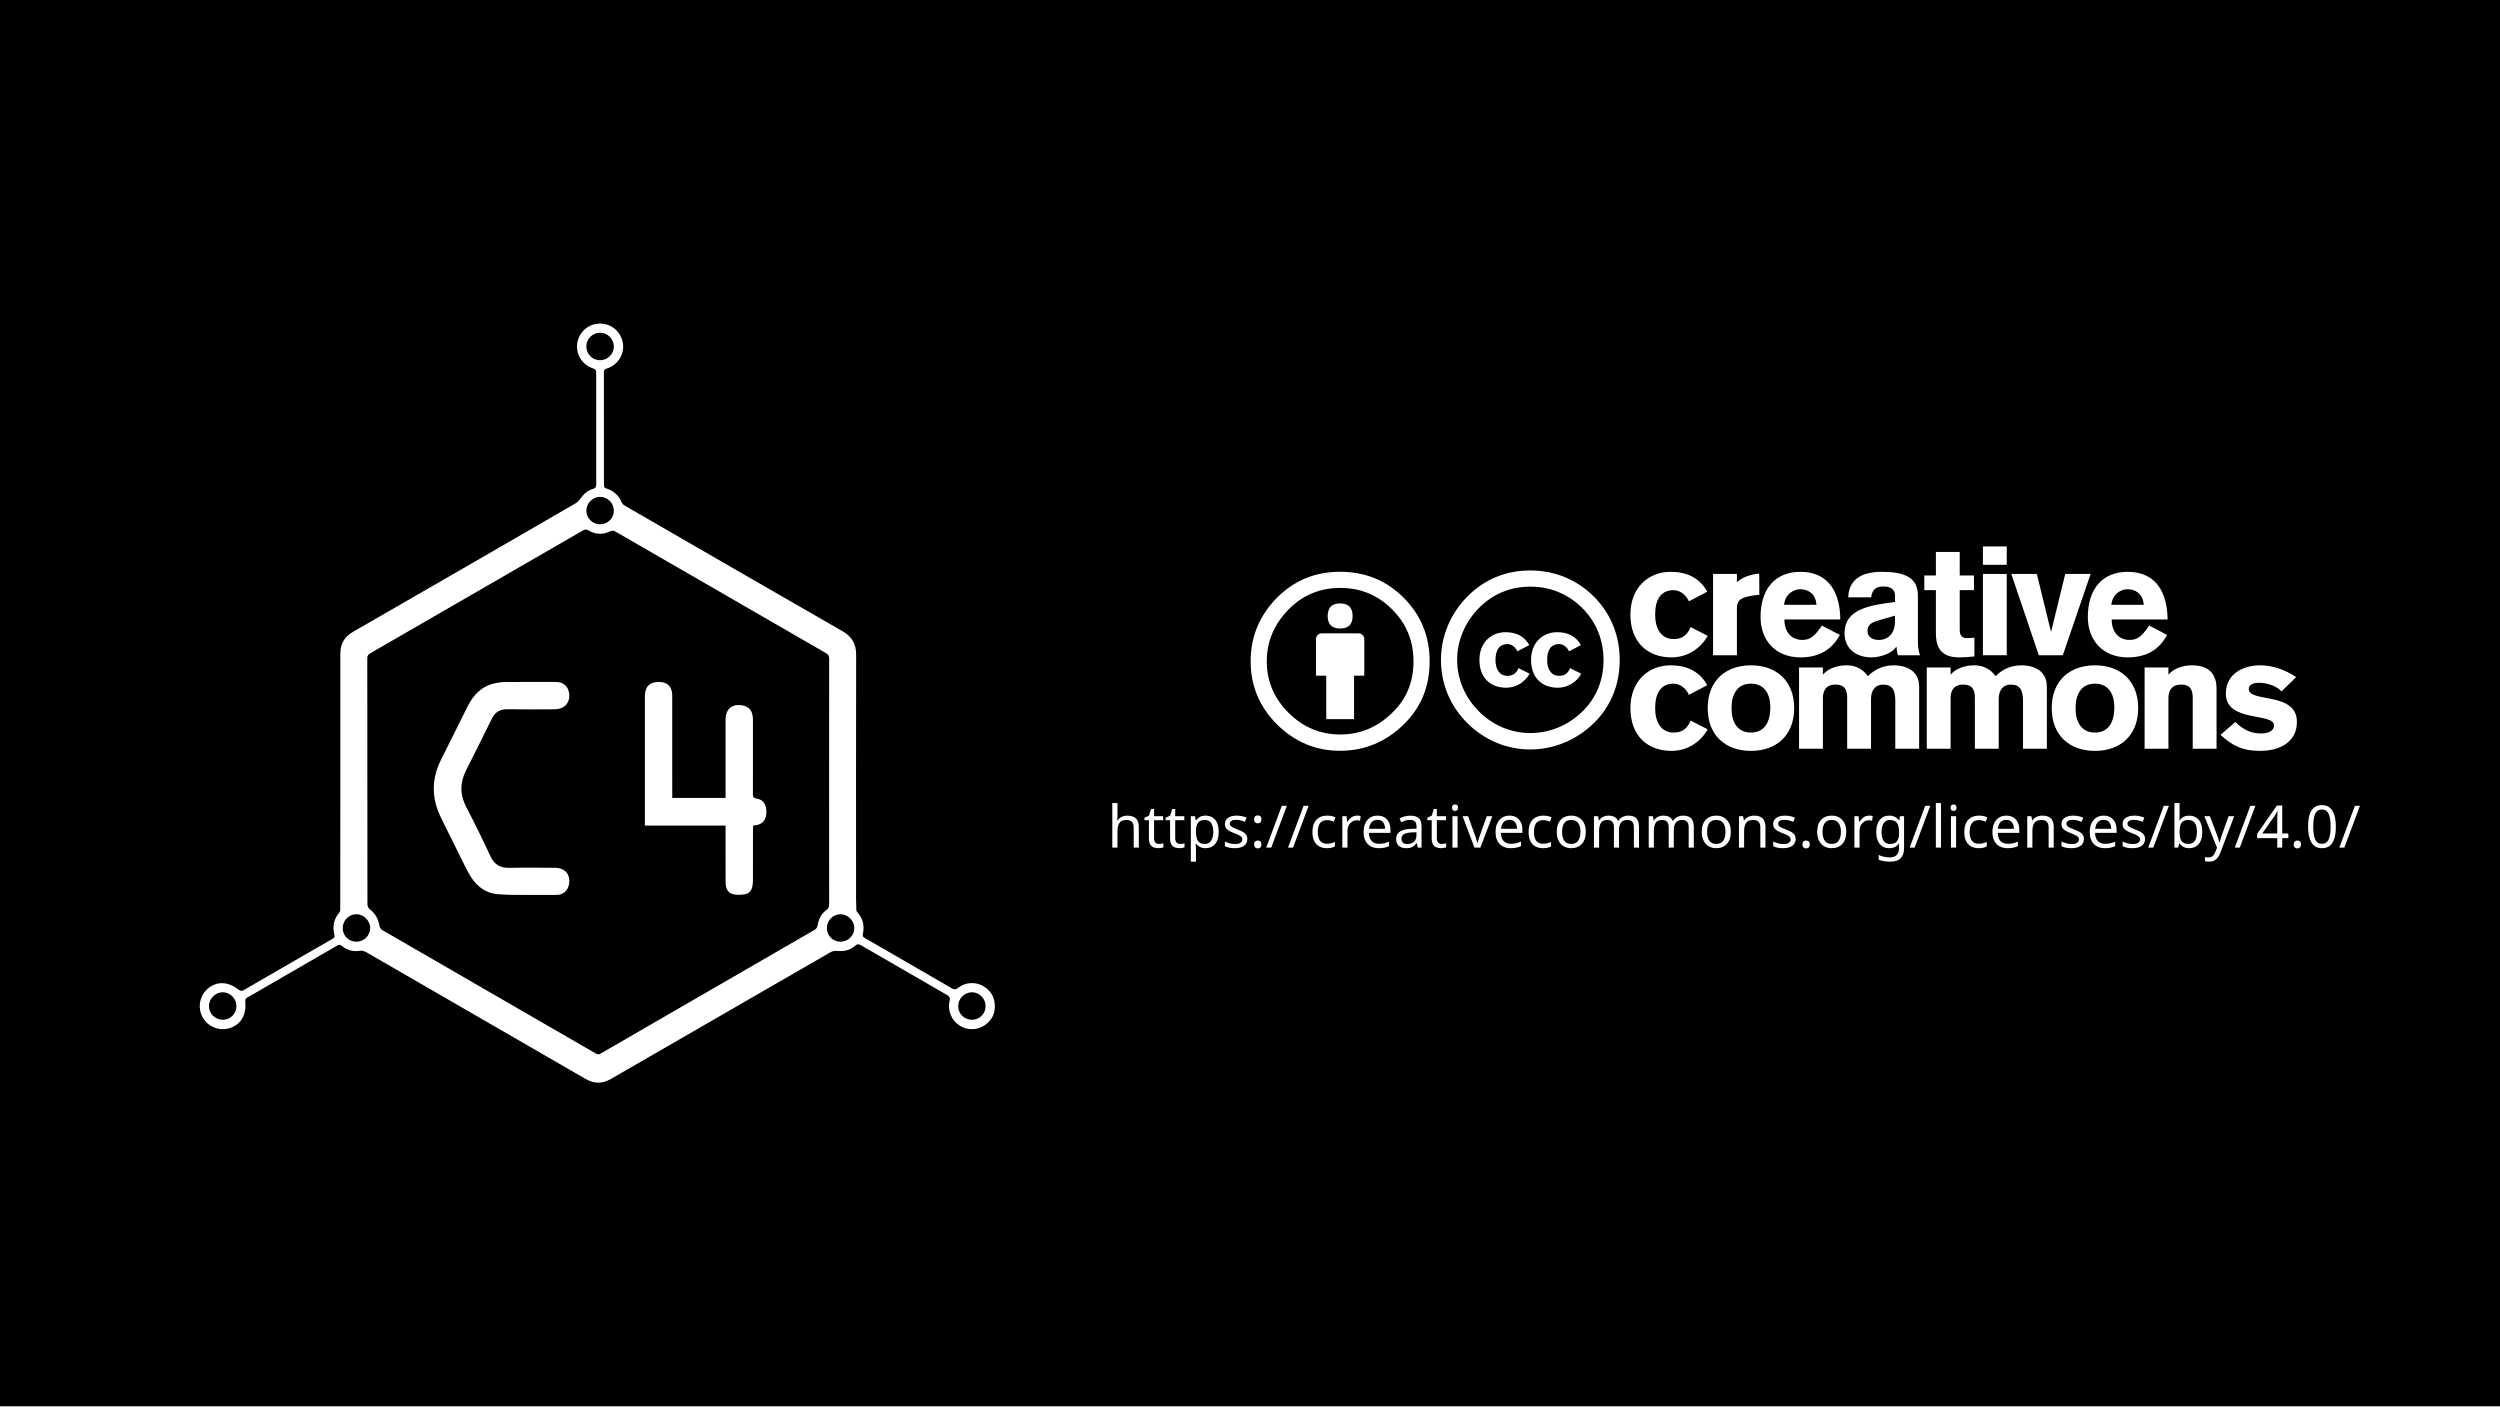
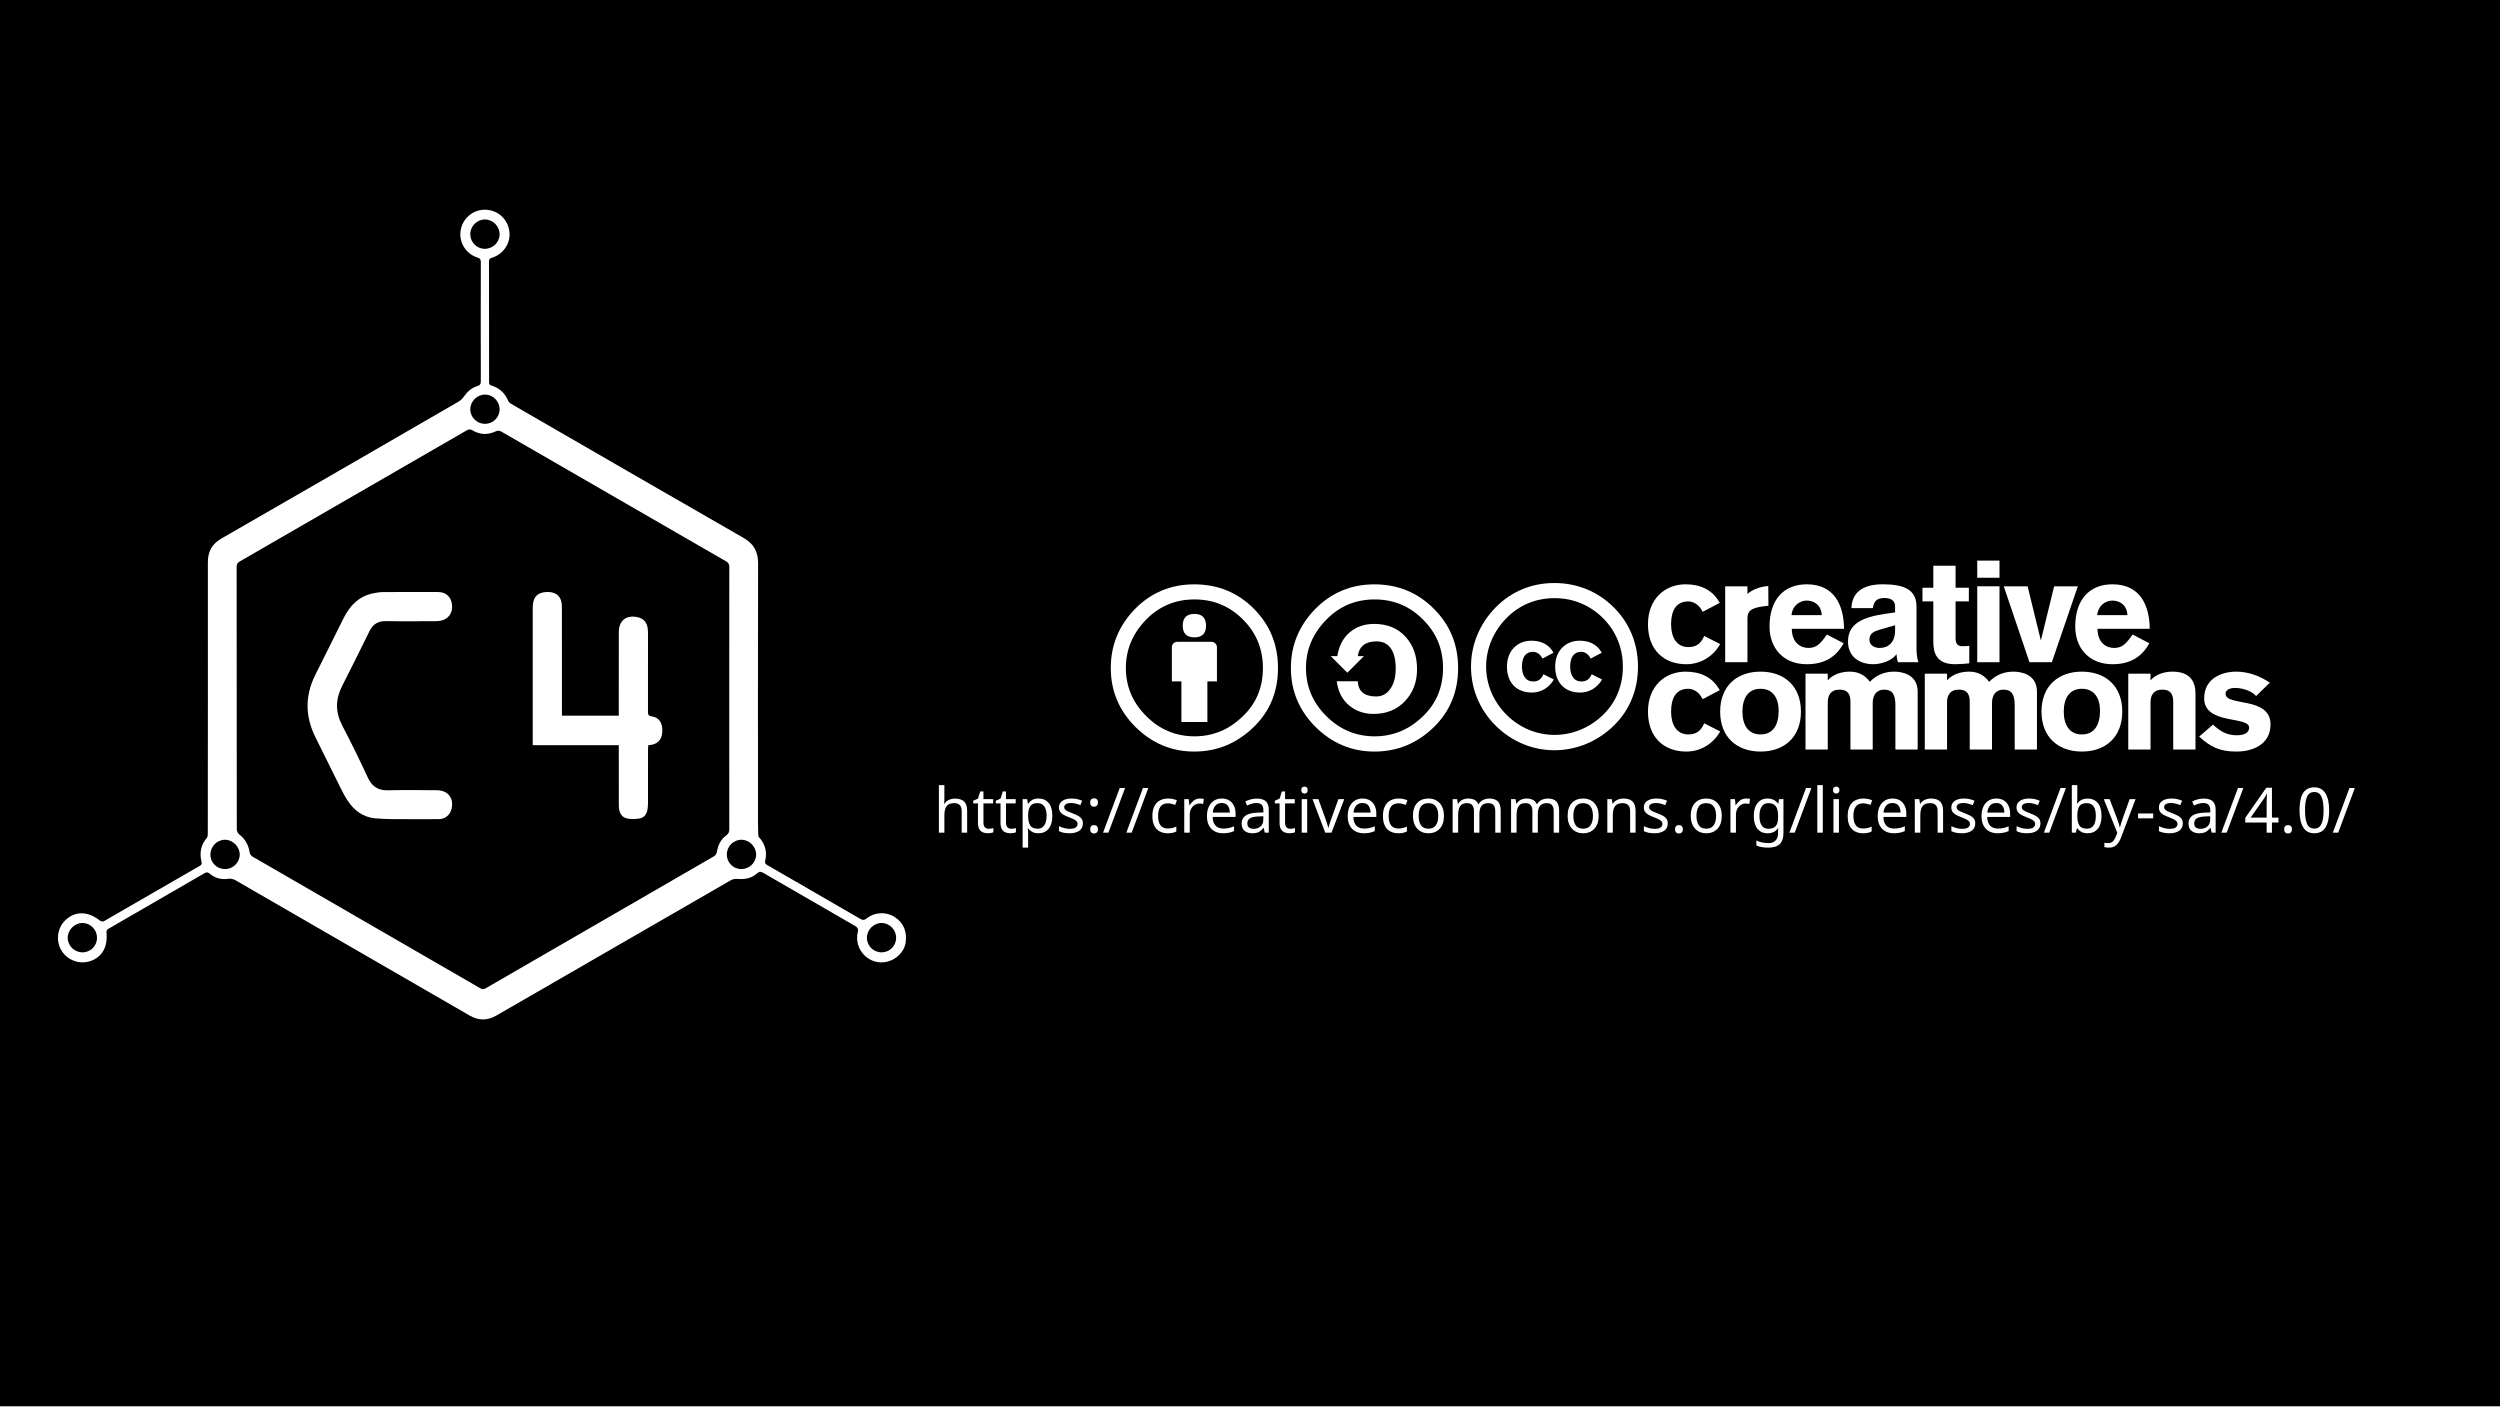
<svg xmlns="http://www.w3.org/2000/svg" id="svg2" height="1080" width="1920" version="1.1">
  <defs id="defs72" />
-   <rect y="0" x="0" height="1080" width="1920" id="rect3348" style="opacity:1;fill:#000000;fill-opacity:1" />
-   <g transform="matrix(2.169227,0,0,2.169227,1099.159,461.5)" id="Background" style="fill:#ffffff" />
-   <g transform="matrix(2.169227,0,0,2.169227,1099.159,461.5)" id="Guides" style="fill:#ffffff" />
-   <g id="g3442">
-     <g id="g4575" transform="translate(0.629774,-41.82001)">
-       <g transform="matrix(2.169227,0,0,2.169227,1106.023,461.5)" id="Foreground" style="fill:#ffffff">
-         <g id="g3541" style="fill:#ffffff">
-           <path id="path3543" d="m 94.282,49.116 c -2.759,-5.03 -7.465,-7.032 -12.928,-7.032 -7.951,0 -14.28,5.625 -14.28,15.146 0,9.682 5.95,15.145 14.55,15.145 5.517,0 10.223,-3.029 12.819,-7.627 l -6.058,-3.083 c -1.353,3.246 -3.408,4.22 -6.004,4.22 -4.49,0 -6.545,-3.732 -6.545,-8.654 0,-4.923 1.731,-8.655 6.545,-8.655 1.298,0 3.895,0.703 5.409,3.949 l 6.492,-3.409 z" style="clip-rule:evenodd;fill:#ffffff;fill-rule:evenodd;stroke-width:106px;stroke-opacity:0" />
-           <path id="path3545" d="m 109.746,48.575 c 4.814,0 6.87,3.732 6.87,8.33 0,5.247 -2.056,8.979 -6.87,8.979 -4.814,0 -6.869,-3.732 -6.869,-8.654 0,-4.922 2.055,-8.655 6.869,-8.655 z m 0,-6.491 c -8.979,0 -15.307,5.463 -15.307,15.146 0,9.682 6.328,15.145 15.307,15.145 8.979,0 15.308,-5.463 15.308,-15.145 0,-9.682 -6.329,-15.146 -15.308,-15.146 z" style="clip-rule:evenodd;fill:#ffffff;fill-rule:evenodd;stroke-width:106px;stroke-opacity:0" />
-           <path id="path3547" d="m 126.783,71.617 8.438,0 0,-17.903 c 0,-2.596 1.082,-4.814 4.489,-4.814 3.246,0 4.111,1.893 4.111,4.706 l 0,18.012 8.438,0 0,-17.688 c 0,-2.921 1.46,-5.03 4.273,-5.03 3.191,0 4.327,1.839 4.327,5.896 l 0,16.821 8.438,0 0,-21.96 c 0,-6.599 -6.058,-7.573 -8.871,-7.573 -3.354,0 -6.491,1.028 -9.249,3.84 -1.894,-2.542 -4.327,-3.84 -7.627,-3.84 -2.596,0 -6.166,0.757 -8.33,3.3 l 0,-2.542 -8.438,0 0,28.775 z" style="clip-rule:evenodd;fill:#ffffff;fill-rule:evenodd;stroke-width:106px;stroke-opacity:0" />
-           <path id="path3549" d="m 171.997,71.617 8.438,0 0,-17.903 c 0,-2.596 1.082,-4.814 4.489,-4.814 3.246,0 4.111,1.893 4.111,4.706 l 0,18.012 8.438,0 0,-17.688 c 0,-2.921 1.46,-5.03 4.272,-5.03 3.191,0 4.328,1.839 4.328,5.896 l 0,16.821 8.438,0 0,-21.96 c 0,-6.599 -6.059,-7.573 -8.871,-7.573 -3.354,0 -6.49,1.028 -9.249,3.84 -1.893,-2.542 -4.327,-3.84 -7.627,-3.84 -2.596,0 -6.166,0.757 -8.33,3.3 l 0,-2.542 -8.438,0 0,28.775 z" style="clip-rule:evenodd;fill:#ffffff;fill-rule:evenodd;stroke-width:106px;stroke-opacity:0" />
-           <path id="path3551" d="m 231.544,48.575 c 4.813,0 6.869,3.732 6.869,8.33 0,5.247 -2.056,8.979 -6.869,8.979 -4.814,0 -6.87,-3.732 -6.87,-8.654 0,-4.922 2.056,-8.655 6.87,-8.655 z m 0,-6.491 c -8.979,0 -15.308,5.463 -15.308,15.146 0,9.682 6.328,15.145 15.308,15.145 8.979,0 15.308,-5.463 15.308,-15.145 0,-9.682 -6.329,-15.146 -15.308,-15.146 z" style="clip-rule:evenodd;fill:#ffffff;fill-rule:evenodd;stroke-width:106px;stroke-opacity:0" />
-           <path id="path3553" d="m 249.122,71.617 8.438,0 0,-17.903 c 0,-2.596 1.082,-4.814 4.49,-4.814 3.245,0 4.11,1.893 4.11,4.706 l 0,18.012 8.438,0 0,-21.258 c 0,-4.327 -1.894,-8.276 -8.709,-8.276 -2.596,0 -6.166,0.757 -8.33,3.3 l 0,-2.542 -8.438,0 0,28.775 z" style="clip-rule:evenodd;fill:#ffffff;fill-rule:evenodd;stroke-width:106px;stroke-opacity:0" />
-           <path id="path3555" d="m 302.774,46.25 c -3.895,-2.596 -8.275,-4.165 -12.711,-4.165 -5.843,0 -12.171,2.813 -12.171,10.061 0,10.223 17.038,6.653 17.038,11.143 0,2.597 -3.19,2.921 -4.598,2.921 -3.84,0 -6.49,-1.568 -9.087,-4.057 l -5.247,4.543 c 4.22,3.895 7.789,5.68 14.064,5.68 6.273,0 12.981,-2.705 12.981,-10.277 0,-10.764 -17.038,-6.707 -17.038,-11.629 0,-1.46 1.514,-2.217 3.623,-2.217 2.651,0 6.275,1.082 7.951,3.083 l 5.195,-5.086 z" style="clip-rule:evenodd;fill:#ffffff;fill-rule:evenodd;stroke-width:106px;stroke-opacity:0" />
-           <path id="path3557" d="m 94.282,16.011 c -2.759,-5.03 -7.465,-7.032 -12.928,-7.032 -7.951,0 -14.28,5.625 -14.28,15.145 0,9.682 5.95,15.146 14.55,15.146 5.517,0 10.223,-3.029 12.819,-7.627 L 88.385,28.56 c -1.353,3.246 -3.408,4.219 -6.004,4.219 -4.49,0 -6.545,-3.732 -6.545,-8.655 0,-4.922 1.731,-8.654 6.545,-8.654 1.298,0 3.895,0.703 5.409,3.949 l 6.492,-3.408 z" style="clip-rule:evenodd;fill:#ffffff;fill-rule:evenodd;stroke-width:106px;stroke-opacity:0" />
-           <path id="path3559" d="m 96.34,38.512 8.438,0 0,-16.66 c 0,-3.191 2.001,-4.057 7.032,-4.652 l 0.919,-0.108 -0.054,-7.464 c -2.975,0.217 -6.058,1.298 -7.897,3.029 l 0,-2.921 -8.438,0 0,28.776 z" style="clip-rule:evenodd;fill:#ffffff;fill-rule:evenodd;stroke-width:106px;stroke-opacity:0" />
-           <path id="path3561" d="m 141.386,25.855 c -0.054,-8.871 -3.624,-16.876 -14.118,-16.876 -8.763,0 -14.118,5.842 -14.118,16.011 0,8.113 5.193,14.28 14.118,14.28 6.437,0 11.034,-2.542 13.955,-7.951 l -6.329,-3.3 c -2.434,3.462 -3.895,5.084 -7.032,5.084 -2.704,0 -6.22,-1.731 -6.274,-7.248 l 19.798,0 z m -19.905,-5.192 c 0.378,-3.787 3.299,-5.517 5.733,-5.517 2.434,0 5.463,1.298 5.733,5.517 l -11.466,0 z" style="clip-rule:evenodd;fill:#ffffff;fill-rule:evenodd;stroke-width:106px;stroke-opacity:0" />
-           <path id="path3563" d="m 160.742,26.504 c 0,4.381 -2.488,6.599 -5.788,6.599 -2.056,0 -3.949,-0.974 -3.949,-3.245 0,-2.326 1.947,-3.137 4.057,-3.732 l 5.68,-1.623 0,2.001 z m 8.113,-9.195 c -0.054,-6.491 -4.976,-8.33 -12.819,-8.33 -3.895,0 -11.575,0.757 -11.846,9.033 l 8.114,0 c 0.433,-2.867 1.73,-3.84 4.435,-3.84 2.272,0 4.003,0.919 4.003,3.083 l 0,2.38 -3.083,0.433 c -9.195,1.298 -14.767,3.732 -14.767,10.656 0,5.517 4.111,8.546 9.628,8.546 3.029,0 7.248,-1.46 8.654,-3.732 l 0.108,0 c 0.054,0.974 0.217,2.001 0.541,2.975 l 7.789,0 c -0.703,-1.785 -0.757,-4.002 -0.757,-6.004 l 0,-15.2 z" style="clip-rule:evenodd;fill:#ffffff;fill-rule:evenodd;stroke-width:106px;stroke-opacity:0" />
-           <path id="path3565" d="m 188.699,10.277 -5.031,0 0,-8.33 -8.438,0 0,8.33 -4.11,0 0,5.192 4.11,0 0,15.146 c 0,4.165 1.028,8.654 8.223,8.654 1.839,0 4.327,-0.216 5.409,-0.325 l 0,-6.653 c -0.434,0.054 -1.623,0.162 -2.542,0.162 -1.516,0 -2.651,-0.595 -2.651,-2.867 l 0,-14.116 5.031,0 0,-5.193 z" style="clip-rule:evenodd;fill:#ffffff;fill-rule:evenodd;stroke-width:106px;stroke-opacity:0" />
-           <path id="path3567" d="m 191.876,9.736 0,28.776 8.438,0 0,-28.776 -8.438,0 z m 8.439,-3.245 0,-6.491 -8.438,0 0,6.491 8.438,0 z" style="clip-rule:evenodd;fill:#ffffff;fill-rule:evenodd;stroke-width:106px;stroke-opacity:0" />
-           <polygon id="polygon3569" points="221.028,9.736 216.051,30.074 215.944,30.074 210.966,9.736 201.934,9.736 211.67,38.512 220.162,38.512 230.007,9.736 " style="clip-rule:evenodd;fill:#ffffff;fill-rule:evenodd" />
-           <path id="path3571" d="m 257.256,25.855 c -0.054,-8.871 -3.624,-16.876 -14.117,-16.876 -8.764,0 -14.117,5.842 -14.117,16.011 0,8.113 5.191,14.28 14.117,14.28 6.437,0 11.034,-2.542 13.955,-7.951 l -6.329,-3.3 c -2.434,3.462 -3.895,5.084 -7.031,5.084 -2.704,0 -6.221,-1.731 -6.274,-7.248 l 19.796,0 z m -19.905,-5.192 c 0.379,-3.787 3.299,-5.517 5.733,-5.517 2.434,0 5.464,1.298 5.734,5.517 l -11.467,0 z" style="clip-rule:evenodd;fill:#ffffff;fill-rule:evenodd;stroke-width:106px;stroke-opacity:0" />
-           <g id="g3573" style="fill:#ffffff">
-             <path id="path3575" d="M 31.602,8.495 C 22.92,8.495 15.28,11.708 9.376,17.698 3.299,23.863 0,31.85 0,40.185 c 0,8.421 3.212,16.235 9.29,22.313 6.077,6.077 13.978,9.376 22.312,9.376 8.334,0 16.409,-3.299 22.66,-9.463 5.904,-5.817 9.029,-13.544 9.029,-22.226 0,-8.595 -3.125,-16.409 -9.116,-22.4 -6.077,-6.077 -13.891,-9.29 -22.573,-9.29 z m 0.087,5.731 c 7.119,0 13.457,2.691 18.406,7.64 4.861,4.862 7.466,11.287 7.466,18.319 0,7.119 -2.518,13.37 -7.38,18.146 -5.123,5.035 -11.721,7.727 -18.493,7.727 -6.859,0 -13.284,-2.691 -18.232,-7.64 -4.949,-4.95 -7.727,-11.461 -7.727,-18.233 0,-6.859 2.778,-13.37 7.727,-18.406 4.862,-4.948 11.114,-7.553 18.233,-7.553 z" style="clip-rule:evenodd;fill:#ffffff;fill-rule:evenodd;stroke-width:106px;stroke-opacity:0" />
-             <path id="path3577" d="m 31.28,34.919 c -1.79,-3.264 -4.844,-4.563 -8.389,-4.563 -5.16,0 -9.267,3.65 -9.267,9.829 0,6.283 3.861,9.829 9.443,9.829 3.581,0 6.634,-1.966 8.319,-4.949 l -3.932,-2.001 c -0.878,2.106 -2.211,2.738 -3.896,2.738 -2.914,0 -4.247,-2.422 -4.247,-5.616 0,-3.194 1.123,-5.617 4.247,-5.617 0.842,0 2.527,0.457 3.51,2.562 l 4.212,-2.212 z" style="clip-rule:evenodd;fill:#ffffff;fill-rule:evenodd;stroke-width:106px;stroke-opacity:0" />
-             <path id="path3579" d="m 49.562,34.919 c -1.791,-3.264 -4.844,-4.563 -8.389,-4.563 -5.16,0 -9.268,3.65 -9.268,9.829 0,6.283 3.862,9.829 9.443,9.829 3.581,0 6.634,-1.966 8.319,-4.949 l -3.932,-2.001 c -0.877,2.106 -2.211,2.738 -3.896,2.738 -2.913,0 -4.248,-2.422 -4.248,-5.616 0,-3.194 1.124,-5.617 4.248,-5.617 0.842,0 2.527,0.457 3.511,2.562 l 4.212,-2.212 z" style="clip-rule:evenodd;fill:#ffffff;fill-rule:evenodd;stroke-width:106px;stroke-opacity:0" />
-           </g>
+   <rect y="0" x="0" height="1080" width="1920" id="rect3348" style="opacity:1;fill:#000000;fill-opacity:1;stroke-width:1" />
+   <g id="g3472" style="fill:#ffffff" transform="matrix(0.4706183,0,0,0.4706183,44.50022,161.0649)">
+     <path id="path3474" d="m 1344.254,1211.884 c -13.421,0.066 -24.193,-10.635 -24.104,-23.951 0.086,-12.849 10.928,-23.787 23.717,-23.932 13.053,-0.149 24.04,10.951 23.973,24.209 -0.053,13.164 -10.467,23.607 -23.587,23.673 z m -229.036,-135.903 c -13.163,-0.042 -23.647,-10.469 -23.705,-23.575 -0.06,-13.293 10.884,-24.368 23.969,-24.259 12.711,0.108 23.768,11.152 23.899,23.871 0.135,13.14 -10.823,24.005 -24.163,23.963 z m -39.855,-28.011 c -0.397,2.549 -2.315,5.751 -4.484,7.007 -124.328,71.995 -248.763,143.801 -373.129,215.728 -3.165,1.829 -5.401,1.613 -8.421,-0.132 -123.995,-71.68 -248.044,-143.268 -371.989,-215.034 -2.177,-1.26 -4.141,-4.436 -4.529,-6.976 -1.844,-12.043 -7.285,-21.637 -16.943,-29.165 -2.151,-1.676 -4.001,-5.249 -4.005,-7.951 -0.191,-142.88 -0.147,-285.76 -0.268,-428.639 -0.004,-4.361 1.332,-6.672 5.125,-8.859 123.512,-71.185 246.956,-142.488 370.353,-213.872 3.469,-2.007 5.9,-2.167 9.495,-0.01 12.091,7.261 24.895,7.708 37.591,1.713 3.707,-1.749 6.232,-1.553 9.673,0.439 122.057,70.596 244.165,141.105 366.339,211.501 3.963,2.283 5.445,4.707 5.435,9.329 -0.157,71.328 -0.109,142.657 -0.109,213.985 0,71.107 -0.036,142.213 0.084,213.319 0.011,4.537 -0.831,7.652 -4.841,10.565 -9.053,6.575 -13.648,15.987 -15.375,27.051 z m -802.484,28.023 c -13.263,0.106 -23.872,-10.112 -24.055,-23.168 -0.185,-13.463 10.257,-24.412 23.523,-24.661 12.813,-0.241 24.363,11.228 24.312,24.141 -0.049,12.915 -10.76,23.584 -23.78,23.688 z m 424.08,-774.323 c 13.168,0.063 23.985,11.143 23.819,24.395 -0.164,12.963 -10.867,23.399 -23.972,23.375 -13.025,-0.024 -23.768,-10.596 -23.897,-23.52 -0.133,-13.093 10.992,-24.309 24.051,-24.249 z M 672.866,39.729 c 0.099,-12.935 10.884,-23.727 23.792,-23.803 13.104,-0.079 24.207,11.08 24.099,24.22 -0.108,13.233 -11.124,23.868 -24.509,23.659 -12.987,-0.203 -23.479,-11.007 -23.381,-24.076 z M 40.479,1211.88 c -13.462,0.159 -24.367,-10.361 -24.517,-23.653 -0.147,-12.911 11.279,-24.348 24.204,-24.228 12.886,0.117 23.536,10.907 23.609,23.916 0.075,13.198 -10.243,23.812 -23.297,23.965 z M 1364.84,1153.856 c -13.787,-8.577 -32.325,-7.671 -44.984,2.612 -4.105,3.333 -6.727,3.013 -10.904,0.575 -34.52,-20.151 -69.181,-40.06 -103.797,-60.048 -15.953,-9.213 -31.864,-18.496 -48.033,-27.763 -2.3,-1.317 -3.8,-2.984 -3.004,-6.305 3.467,-14.475 0.341,-27.521 -10.097,-38.957 -1.017,-1.115 -1.16,-3.273 -1.221,-4.965 -0.244,-6.657 -0.395,-13.321 -0.396,-19.984 -0.02,-140.665 -0.167,-281.332 0.164,-421.997 0.045,-19.089 -6.923,-31.848 -23.791,-41.516 C 993.162,463.505 867.872,390.936 742.519,318.481 c -2.785,-1.609 -6.424,-3.436 -7.487,-6.047 -5.272,-12.953 -14.3,-21.28 -26.941,-25.307 -2.895,-0.921 -4.528,-1.407 -4.528,-5.519 0,-66.223 0.019,-130.976 -0.124,-197.197 -0.007,-4.072 1.773,-5.069 5.144,-6.149 19.913,-6.388 31.641,-26.032 27.64,-45.824 -3.956,-19.565 -20.737,-32.945 -40.664,-32.42 -19.12,0.504 -35.235,14.621 -38.369,33.612 -3.177,19.249 8.208,38.149 27.163,44.375 3.928,1.291 5.748,2.605 5.737,7.135 -0.153,65.111 -0.155,130.221 0.006,195.332 0.011,4.468 -1.636,6.097 -5.599,7.271 -9.311,2.759 -16.141,8.827 -21.712,16.74 -2.431,3.453 -5.693,6.768 -9.317,8.867 -128.771,74.533 -257.553,149.043 -386.569,223.148 -15.724,9.031 -22.252,21.375 -22.236,39.043 0.135,147.332 -0.005,294.663 -0.133,441.995 -0.001,2.535 -0.057,5.785 -1.509,7.492 -10,11.756 -12.272,24.741 -8.709,39.059 0.649,2.608 0.385,4.829 -2.312,6.375 -52.471,30.051 -104.528,60.436 -156.606,90.397 -2.779,1.599 -5.77,0.027 -6.93,-0.879 -18.768,-14.637 -37.832,-15.689 -53.488,-3.108 -15.139,12.165 -19.391,33.617 -10.03,50.613 9.355,16.984 29.753,24.87 48.116,18.603 19.042,-6.499 28.409,-23.083 26.187,-46.252 -0.128,-1.329 -0.467,-4.336 2.981,-6.335 52.219,-30.267 104.969,-60.597 157.177,-90.884 3.259,-1.889 5.277,-1.62 8.127,0.78 8.596,7.24 18.777,10.132 29.84,8.488 4.987,-0.741 8.901,0.335 13.113,2.769 127.076,73.469 254.232,146.8 381.281,220.315 14.9,8.623 29.032,8.514 43.865,-0.065 127.447,-73.712 254.964,-147.304 382.563,-220.757 3.1,-1.785 7.436,-2.433 11.06,-2.108 11.86,1.063 22.795,-0.993 31.672,-9.105 3.852,-3.52 6.372,-2.888 10.268,-0.628 49.94,28.976 100.019,57.708 149.963,86.677 4.915,2.851 4.765,6.817 4.377,8.3 -7.801,29.891 18.328,57.041 47.945,49.816 15.373,-3.753 28.12,-17.016 29.947,-31.464 2.24,-17.63 -3.067,-32.113 -18.587,-41.777" style="fill:#ffffff;stroke-width:1.067" />
+     <path id="path3476" d="m 822.45,825.683 c 31.355,0 61.68,0 92.777,0 0,-2.995 0,-5.587 0,-8.18 10e-4,-42.653 -0.047,-85.307 0.024,-127.959 0.033,-19.316 12.247,-28.835 31.121,-24.52 8.729,1.996 13.968,7.501 15.704,16.133 0.736,3.665 0.828,7.505 0.832,11.265 0.055,42.209 0.08,84.417 -0.032,126.627 -0.013,4.54 0.476,6.985 6.087,7.752 11.583,1.581 17.344,9.912 17.355,22.992 0.012,13.144 -5.775,21.013 -17.183,23.316 -1.716,0.344 -3.465,0.521 -5.844,0.871 -0.121,2.761 -0.331,5.336 -0.333,7.912 -0.024,28.435 0.016,56.871 -0.052,85.305 -0.011,3.983 -0.163,8.031 -0.873,11.935 -1.34,7.372 -5.539,13.08 -13.053,14.303 -6.421,1.045 -13.347,1.316 -19.677,0.059 -9.612,-1.909 -13.955,-9.188 -14.009,-21.368 -0.135,-29.991 -0.057,-59.98 -0.065,-89.971 -10e-4,-2.431 0,-4.863 0,-8.325 -46.807,0 -93.276,0 -140.413,0 0,-3.433 0,-5.836 0,-8.237 0,-71.311 -10e-4,-142.623 10e-4,-213.932 10e-4,-1.777 -0.029,-3.557 0.071,-5.329 0.876,-15.519 9.069,-22.815 25.243,-22.511 14.133,0.264 22.233,8.485 22.264,23.392 0.117,56.648 0.053,113.296 0.057,169.945 0,2.629 0,5.26 0,8.525" style="fill:#ffffff;stroke-width:1.067" />
+     <path id="path3478" d="m 569.488,994.555 c -18.196,0 -33.177,0.16 -51.255,-1.307 -19.713,-1.6 -34.823,-12.641 -45.593,-29.108 -4.477,-6.847 -8.252,-14.192 -11.916,-21.525 -13.589,-27.2 -26.911,-54.536 -40.499,-81.736 -17.056,-34.141 -17.252,-68.121 0.025,-102.292 15.424,-30.504 30.437,-61.213 45.74,-91.779 10.307,-20.585 25.012,-36.12 48.631,-40.849 5.204,-1.041 10.541,-1.952 15.824,-1.987 29.997,-0.207 59.999,-0.237 89.997,-0.099 13.093,0.061 21.564,8.292 22.709,21.356 1.156,13.183 -6.275,23.276 -19.021,25.557 -3.036,0.545 -6.181,0.647 -9.276,0.655 -26.444,0.063 -52.895,0.416 -79.329,-0.081 -13.219,-0.248 -21.627,5.023 -27.367,16.843 -14.54,29.945 -29.557,59.659 -44.575,89.368 -10.911,21.585 -11,42.544 0.425,64.305 14.647,27.893 28.457,56.253 41.712,84.837 6.751,14.559 16.647,21.105 32.739,20.717 26.649,-0.644 53.328,-0.3 79.993,-0.087 18.06,0.145 27.915,12.765 23.956,30.093 -2.336,10.219 -10.339,16.969 -20.943,17.087 -16.22,0.177 -48.665,0.047 -48.665,0.047 l -3.313,-0.016" style="fill:#ffffff;stroke-width:1.067" />
+   </g>
+   <g id="g4017" transform="translate(-63.63867,17.10753)">
+     <text id="text3372" y="622.357" x="780.623" style="font-style:normal;font-weight:normal;font-size:48px;line-height:125%;font-family:Sans;letter-spacing:0px;word-spacing:0px;fill:#ffffff;fill-opacity:1;stroke:none;stroke-width:1.067px;stroke-linecap:butt;stroke-linejoin:miter;stroke-opacity:1" xml:space="preserve">
+       <tspan y="622.357" x="780.623" id="tspan3374" style="stroke-width:1.067px">https://creativecommons.org/licenses/by-sa/4.0/</tspan>
+     </text>
+     <g transform="translate(136.2473,36)" id="g3957">
+       <path d="m 982.894,395.674 c 17.961,0 33.17,6.23 45.633,18.691 12.457,12.384 18.691,27.556 18.691,45.519 0,17.967 -6.118,33.022 -18.35,45.175 -12.916,12.689 -28.244,19.034 -45.974,19.034 -17.355,0 -32.412,-6.307 -45.175,-18.92 -12.611,-12.611 -18.92,-27.704 -18.92,-45.288 0,-17.503 6.309,-32.677 18.92,-45.519 12.459,-12.463 27.518,-18.693 45.175,-18.693 z m 0.229,11.582 c -14.6,0 -26.944,5.161 -37.035,15.481 -10.474,10.627 -15.709,23.009 -15.709,37.147 0,14.297 5.197,26.601 15.591,36.92 10.396,10.398 22.778,15.593 37.149,15.593 14.293,0 26.755,-5.235 37.38,-15.707 10.091,-9.784 15.135,-22.052 15.135,-36.806 0,-14.674 -5.123,-27.058 -15.362,-37.147 -10.167,-10.324 -22.552,-15.481 -37.149,-15.481 z m -28.666,43.568 c 1.222,-7.874 4.392,-13.97 9.515,-18.288 5.121,-4.318 11.349,-6.477 18.689,-6.477 10.087,0 18.117,3.251 24.079,9.744 5.962,6.497 8.943,14.83 8.943,24.996 0,9.862 -3.096,18.059 -9.284,24.592 -6.196,6.533 -14.218,9.804 -24.083,9.804 -7.262,0 -13.53,-2.177 -18.803,-6.535 -5.275,-4.358 -8.445,-10.548 -9.517,-18.575 h 16.171 c 0.381,7.797 5.083,11.696 14.104,11.696 4.507,0 8.141,-1.95 10.892,-5.847 2.755,-3.897 4.131,-9.098 4.131,-15.593 0,-6.804 -1.262,-11.981 -3.782,-15.537 -2.524,-3.554 -6.152,-5.331 -10.896,-5.331 -8.564,0 -13.378,3.782 -14.447,11.349 h 4.701 l -12.726,12.728 -12.727,-12.728 z" id="path167" style="fill:#ffffff;stroke-width:2.007" />
+       <g id="g3541" style="fill:#ffffff" transform="matrix(1.899572,0,0,1.899572,1057.125,377.4436)">
+         <path id="path3543" d="M 100.567,52.39 C 97.625,47.025 92.605,44.89 86.778,44.89 c -8.481,0 -15.232,6 -15.232,16.156 0,10.327 6.347,16.155 15.52,16.155 5.885,0 10.905,-3.231 13.674,-8.135 L 94.277,65.776 c -1.443,3.462 -3.635,4.501 -6.404,4.501 -4.789,0 -6.981,-3.981 -6.981,-9.231 0,-5.251 1.846,-9.232 6.981,-9.232 1.385,0 4.155,0.75 5.77,4.212 z" style="clip-rule:evenodd;fill:#ffffff;fill-rule:evenodd;stroke-width:113.067px;stroke-opacity:0" />
+         <path id="path3545" d="m 117.062,51.813 c 5.135,0 7.328,3.981 7.328,8.885 0,5.597 -2.193,9.578 -7.328,9.578 -5.135,0 -7.327,-3.981 -7.327,-9.231 0,-5.25 2.192,-9.232 7.327,-9.232 z m 0,-6.924 c -9.578,0 -16.327,5.827 -16.327,16.156 0,10.327 6.75,16.155 16.327,16.155 9.578,0 16.329,-5.827 16.329,-16.155 0,-10.327 -6.751,-16.156 -16.329,-16.156 z" style="clip-rule:evenodd;fill:#ffffff;fill-rule:evenodd;stroke-width:113.067px;stroke-opacity:0" />
+         <path id="path3547" d="m 135.235,76.391 h 9.001 V 57.295 c 0,-2.769 1.154,-5.135 4.788,-5.135 3.462,0 4.385,2.019 4.385,5.02 v 19.213 h 9.001 v -18.867 c 0,-3.116 1.557,-5.365 4.558,-5.365 3.404,0 4.615,1.962 4.615,6.289 v 17.942 h 9.001 v -23.424 c 0,-7.039 -6.462,-8.078 -9.462,-8.078 -3.578,0 -6.924,1.097 -9.866,4.096 -2.02,-2.711 -4.615,-4.096 -8.135,-4.096 -2.769,0 -6.577,0.807 -8.885,3.52 v -2.711 h -9.001 v 30.693 z" style="clip-rule:evenodd;fill:#ffffff;fill-rule:evenodd;stroke-width:113.067px;stroke-opacity:0" />
+         <path id="path3549" d="M 183.463,76.391 H 192.464 V 57.295 c 0,-2.769 1.154,-5.135 4.788,-5.135 3.462,0 4.385,2.019 4.385,5.02 v 19.213 h 9.001 v -18.867 c 0,-3.116 1.557,-5.365 4.557,-5.365 3.404,0 4.617,1.962 4.617,6.289 v 17.942 h 9.001 v -23.424 c 0,-7.039 -6.463,-8.078 -9.462,-8.078 -3.578,0 -6.923,1.097 -9.866,4.096 -2.019,-2.711 -4.615,-4.096 -8.135,-4.096 -2.769,0 -6.577,0.807 -8.885,3.52 v -2.711 h -9.001 v 30.693 z" style="clip-rule:evenodd;fill:#ffffff;fill-rule:evenodd;stroke-width:113.067px;stroke-opacity:0" />
+         <path id="path3551" d="m 246.98,51.813 c 5.134,0 7.327,3.981 7.327,8.885 0,5.597 -2.193,9.578 -7.327,9.578 -5.135,0 -7.328,-3.981 -7.328,-9.231 0,-5.25 2.193,-9.232 7.328,-9.232 z m 0,-6.924 c -9.578,0 -16.329,5.827 -16.329,16.156 0,10.327 6.75,16.155 16.329,16.155 9.578,0 16.329,-5.827 16.329,-16.155 0,-10.327 -6.751,-16.156 -16.329,-16.156 z" style="clip-rule:evenodd;fill:#ffffff;fill-rule:evenodd;stroke-width:113.067px;stroke-opacity:0" />
+         <path id="path3553" d="m 265.73,76.391 h 9.001 V 57.295 c 0,-2.769 1.154,-5.135 4.789,-5.135 3.461,0 4.384,2.019 4.384,5.02 v 19.213 h 9.001 v -22.675 c 0,-4.615 -2.02,-8.828 -9.29,-8.828 -2.769,0 -6.577,0.807 -8.885,3.52 v -2.711 h -9.001 v 30.693 z" style="clip-rule:evenodd;fill:#ffffff;fill-rule:evenodd;stroke-width:113.067px;stroke-opacity:0" />
+         <path id="path3555" d="m 322.959,49.333 c -4.155,-2.769 -8.827,-4.443 -13.558,-4.443 -6.233,0 -12.982,3.001 -12.982,10.732 0,10.905 18.174,7.097 18.174,11.886 0,2.77 -3.403,3.116 -4.905,3.116 -4.096,0 -6.923,-1.673 -9.693,-4.327 l -5.597,4.846 c 4.501,4.155 8.308,6.059 15.002,6.059 6.691,0 13.846,-2.885 13.846,-10.962 0,-11.482 -18.174,-7.154 -18.174,-12.404 0,-1.557 1.615,-2.365 3.865,-2.365 2.828,0 6.693,1.154 8.481,3.289 z" style="clip-rule:evenodd;fill:#ffffff;fill-rule:evenodd;stroke-width:113.067px;stroke-opacity:0" />
+         <path id="path3557" d="M 100.567,17.078 C 97.625,11.713 92.605,9.578 86.778,9.578 c -8.481,0 -15.232,6 -15.232,16.155 0,10.327 6.347,16.156 15.52,16.156 5.885,0 10.905,-3.231 13.674,-8.135 L 94.277,30.464 c -1.443,3.462 -3.635,4.5 -6.404,4.5 -4.789,0 -6.981,-3.981 -6.981,-9.232 0,-5.25 1.846,-9.231 6.981,-9.231 1.385,0 4.155,0.75 5.77,4.212 z" style="clip-rule:evenodd;fill:#ffffff;fill-rule:evenodd;stroke-width:113.067px;stroke-opacity:0" />
+         <path id="path3559" d="m 102.763,41.079 h 9.001 V 23.309 c 0,-3.404 2.134,-4.327 7.501,-4.962 l 0.98,-0.115 -0.058,-7.962 c -3.173,0.231 -6.462,1.385 -8.423,3.231 v -3.116 h -9.001 z" style="clip-rule:evenodd;fill:#ffffff;fill-rule:evenodd;stroke-width:113.067px;stroke-opacity:0" />
+         <path id="path3561" d="m 150.812,27.579 c -0.058,-9.462 -3.866,-18.001 -15.059,-18.001 -9.347,0 -15.059,6.231 -15.059,17.078 0,8.654 5.539,15.232 15.059,15.232 6.866,0 11.77,-2.711 14.885,-8.481 l -6.751,-3.52 c -2.596,3.693 -4.155,5.423 -7.501,5.423 -2.884,0 -6.635,-1.846 -6.692,-7.731 z m -21.232,-5.538 c 0.403,-4.039 3.519,-5.885 6.115,-5.885 2.596,0 5.827,1.385 6.115,5.885 z" style="clip-rule:evenodd;fill:#ffffff;fill-rule:evenodd;stroke-width:113.067px;stroke-opacity:0" />
+         <path id="path3563" d="m 171.458,28.271 c 0,4.673 -2.654,7.039 -6.174,7.039 -2.193,0 -4.212,-1.039 -4.212,-3.461 0,-2.481 2.077,-3.346 4.327,-3.981 l 6.059,-1.731 z m 8.654,-9.808 C 180.054,11.539 174.804,9.578 166.438,9.578 c -4.155,0 -12.347,0.807 -12.636,9.635 h 8.655 c 0.462,-3.058 1.845,-4.096 4.731,-4.096 2.423,0 4.27,0.98 4.27,3.289 V 20.944 l -3.289,0.462 c -9.808,1.385 -15.751,3.981 -15.751,11.366 0,5.885 4.385,9.116 10.27,9.116 3.231,0 7.731,-1.557 9.231,-3.981 h 0.115 c 0.058,1.039 0.231,2.134 0.577,3.173 h 8.308 c -0.75,-1.904 -0.807,-4.269 -0.807,-6.404 z" style="clip-rule:evenodd;fill:#ffffff;fill-rule:evenodd;stroke-width:113.067px;stroke-opacity:0" />
+         <path id="path3565" d="m 201.279,10.962 h -5.366 V 2.077 H 186.912 v 8.885 h -4.384 v 5.538 h 4.384 V 32.656 c 0,4.443 1.097,9.231 8.771,9.231 1.962,0 4.615,-0.23 5.77,-0.347 v -7.097 c -0.463,0.058 -1.731,0.173 -2.711,0.173 -1.617,0 -2.828,-0.635 -2.828,-3.058 V 16.501 h 5.366 v -5.539 z" style="clip-rule:evenodd;fill:#ffffff;fill-rule:evenodd;stroke-width:113.067px;stroke-opacity:0" />
+         <path id="path3567" d="m 204.668,10.385 v 30.694 h 9.001 v -30.694 z m 9.002,-3.461 V 0 h -9.001 v 6.924 z" style="clip-rule:evenodd;fill:#ffffff;fill-rule:evenodd;stroke-width:113.067px;stroke-opacity:0" />
+         <polygon id="polygon3569" points="211.67,38.512 220.162,38.512 230.007,9.736 221.028,9.736 216.051,30.074 215.944,30.074 210.966,9.736 201.934,9.736 " style="clip-rule:evenodd;fill:#ffffff;fill-rule:evenodd" transform="scale(1.066667)" />
+         <path id="path3571" d="M 274.406,27.579 C 274.349,18.116 270.541,9.578 259.348,9.578 c -9.348,0 -15.058,6.231 -15.058,17.078 0,8.654 5.537,15.232 15.058,15.232 6.866,0 11.77,-2.711 14.885,-8.481 l -6.751,-3.52 c -2.596,3.693 -4.155,5.423 -7.5,5.423 -2.884,0 -6.636,-1.846 -6.692,-7.731 z m -21.232,-5.538 c 0.404,-4.039 3.519,-5.885 6.115,-5.885 2.596,0 5.828,1.385 6.116,5.885 z" style="clip-rule:evenodd;fill:#ffffff;fill-rule:evenodd;stroke-width:113.067px;stroke-opacity:0" />
+         <g id="g3573" style="fill:#ffffff">
+           <path id="path3575" d="m 33.709,9.061 c -9.261,0 -17.41,3.427 -23.708,9.817 C 3.519,25.454 0,33.973 0,42.864 0,51.846 3.426,60.181 9.909,66.665 16.391,73.147 24.819,76.666 33.709,76.666 c 8.89,0 17.503,-3.519 24.171,-10.094 C 64.177,60.367 67.51,52.125 67.51,42.864 67.51,33.696 64.177,25.361 57.787,18.971 51.305,12.489 42.97,9.061 33.709,9.061 Z M 33.802,15.174 c 7.594,0 14.354,2.87 19.633,8.149 C 58.62,28.51 61.398,35.363 61.398,42.864 c 0,7.594 -2.686,14.261 -7.872,19.356 -5.465,5.371 -12.502,8.242 -19.726,8.242 -7.316,0 -14.17,-2.87 -19.447,-8.149 -5.279,-5.28 -8.242,-12.225 -8.242,-19.449 0,-7.316 2.963,-14.261 8.242,-19.633 C 19.539,17.953 26.208,15.174 33.802,15.174 Z" style="clip-rule:evenodd;fill:#ffffff;fill-rule:evenodd;stroke-width:113.067px;stroke-opacity:0" />
+           <path id="path3577" d="m 33.365,37.247 c -1.909,-3.482 -5.167,-4.867 -8.948,-4.867 -5.504,0 -9.885,3.893 -9.885,10.484 0,6.702 4.118,10.484 10.073,10.484 3.82,0 7.076,-2.097 8.874,-5.279 l -4.194,-2.134 c -0.937,2.246 -2.358,2.921 -4.156,2.921 -3.108,0 -4.53,-2.583 -4.53,-5.99 0,-3.407 1.198,-5.991 4.53,-5.991 0.898,0 2.695,0.487 3.744,2.733 z" style="clip-rule:evenodd;fill:#ffffff;fill-rule:evenodd;stroke-width:113.067px;stroke-opacity:0" />
+           <path id="path3579" d="m 52.866,37.247 c -1.91,-3.482 -5.167,-4.867 -8.948,-4.867 -5.504,0 -9.886,3.893 -9.886,10.484 0,6.702 4.119,10.484 10.073,10.484 3.82,0 7.076,-2.097 8.874,-5.279 L 48.784,45.935 c -0.935,2.246 -2.358,2.921 -4.156,2.921 -3.107,0 -4.531,-2.583 -4.531,-5.99 0,-3.407 1.199,-5.991 4.531,-5.991 0.898,0 2.695,0.487 3.745,2.733 z" style="clip-rule:evenodd;fill:#ffffff;fill-rule:evenodd;stroke-width:113.067px;stroke-opacity:0" />
        </g>
      </g>
-       <g transform="matrix(0.8756879,0,0,0.8756879,-286.7471,-537.8425)" id="g4478">
-         <circle style="fill:#000000" cx="1502.411" cy="1242.663" r="69.365" id="circle3649" />
-         <g id="g3651" transform="matrix(2.453125,0,0,2.453125,1410.082,1171.998)" style="fill:#ffffff">
-           <path style="fill:#ffffff;stroke-width:106px;stroke-opacity:0" d="m 37.443,-3.5 c 8.988,0 16.57,3.085 22.742,9.257 6.208,6.21 9.315,13.791 9.315,22.743 0,8.991 -3.049,16.476 -9.145,22.456 C 53.879,57.319 46.242,60.5 37.443,60.5 28.794,60.5 21.29,57.356 14.929,51.07 8.644,44.784 5.5,37.262 5.5,28.5 5.5,19.739 8.644,12.158 14.929,5.758 21.101,-0.415 28.604,-3.5 37.443,-3.5 Z m 0.114,5.772 c -7.276,0 -13.428,2.553 -18.457,7.657 -5.22,5.334 -7.829,11.525 -7.829,18.572 0,7.086 2.59,13.22 7.77,18.398 5.181,5.182 11.352,7.771 18.514,7.771 7.123,0 13.334,-2.607 18.629,-7.828 5.029,-4.838 7.543,-10.952 7.543,-18.343 0,-7.276 -2.553,-13.465 -7.656,-18.571 C 50.967,4.824 44.795,2.272 37.557,2.272 Z m 8.572,18.285 0,13.085 -3.656,0 0,15.542 -9.944,0 0,-15.541 -3.656,0 0,-13.086 c 0,-0.572 0.2,-1.057 0.599,-1.457 0.401,-0.399 0.887,-0.6 1.457,-0.6 l 13.144,0 c 0.533,0 1.01,0.2 1.428,0.6 0.417,0.4 0.628,0.886 0.628,1.457 z M 33.042,12.329 c 0,-3.008 1.485,-4.514 4.458,-4.514 2.973,0 4.457,1.504 4.457,4.514 0,2.971 -1.486,4.457 -4.457,4.457 -2.971,0 -4.458,-1.486 -4.458,-4.457 z" id="path3653" />
-         </g>
-       </g>
+       <path id="path3653" d="m 844.568,395.673 c 18.035,0 33.248,6.19 45.633,18.575 12.457,12.461 18.691,27.672 18.691,45.635 0,18.041 -6.118,33.06 -18.35,45.059 -12.994,12.768 -28.318,19.15 -45.974,19.15 -17.355,0 -32.412,-6.309 -45.175,-18.922 -12.611,-12.613 -18.92,-27.706 -18.92,-45.288 0,-17.579 6.309,-32.791 18.92,-45.633 12.384,-12.386 27.44,-18.577 45.175,-18.577 z m 0.229,11.582 c -14.6,0 -26.944,5.123 -37.035,15.364 -10.474,10.703 -15.709,23.125 -15.709,37.266 0,14.218 5.197,26.527 15.591,36.916 10.396,10.398 22.778,15.593 37.149,15.593 14.293,0 26.755,-5.231 37.38,-15.707 10.091,-9.708 15.135,-21.976 15.135,-36.806 0,-14.6 -5.123,-27.018 -15.362,-37.264 -10.241,-10.241 -22.626,-15.362 -37.149,-15.362 z m 17.2,36.69 v 26.256 h -7.336 v 31.186 h -19.953 v -31.184 h -7.336 v -26.258 c 0,-1.148 0.401,-2.121 1.202,-2.924 0.805,-0.801 1.78,-1.204 2.924,-1.204 h 26.374 c 1.069,0 2.027,0.401 2.865,1.204 0.837,0.803 1.26,1.778 1.26,2.924 z m -26.26,-16.51 c 0,-6.036 2.98,-9.058 8.945,-9.058 5.965,0 8.943,3.018 8.943,9.058 0,5.961 -2.982,8.943 -8.943,8.943 -5.961,0 -8.945,-2.982 -8.945,-8.943 z" style="fill:#ffffff;stroke-width:212.694px;stroke-opacity:0" />
    </g>
-     <text id="text3372" y="650.96" x="850.425" style="font-style:normal;font-weight:normal;font-size:45px;line-height:125%;font-family:Sans;letter-spacing:0px;word-spacing:0px;fill:#ffffff;fill-opacity:1;stroke:none;stroke-width:1px;stroke-linecap:butt;stroke-linejoin:miter;stroke-opacity:1" xml:space="preserve">
-       <tspan y="650.96" x="850.425" id="tspan3374">https://creativecommons.org/licenses/by/4.0/</tspan>
-     </text>
-   </g>
-   <g id="g3472" style="fill:#ffffff" transform="matrix(0.4706183,0,0,0.4706183,153.4228,248.4984)">
-     <path id="path3474" d="m 1260.238,1136.141 c -12.582,0.062 -22.681,-9.97 -22.598,-22.454 0.081,-12.046 10.245,-22.3 22.235,-22.436 12.238,-0.14 22.538,10.266 22.475,22.696 -0.05,12.341 -9.812,22.131 -22.113,22.194 z m -214.721,-127.409 c -12.34,-0.039 -22.169,-9.815 -22.224,-22.101 -0.056,-12.463 10.204,-22.845 22.471,-22.742 11.916,0.101 22.282,10.455 22.405,22.379 0.126,12.319 -10.146,22.505 -22.652,22.465 z m -37.364,-26.26 c -0.372,2.39 -2.17,5.391 -4.204,6.569 -116.558,67.495 -233.215,134.813 -349.809,202.245 -2.967,1.715 -5.064,1.512 -7.895,-0.124 -116.245,-67.2 -232.541,-134.314 -348.74,-201.595 -2.041,-1.181 -3.882,-4.159 -4.246,-6.54 -1.729,-11.29 -6.83,-20.285 -15.884,-27.343 -2.016,-1.571 -3.751,-4.921 -3.755,-7.454 -0.179,-133.95 -0.138,-267.9 -0.251,-401.849 -0.004,-4.089 1.249,-6.255 4.805,-8.305 115.793,-66.736 231.521,-133.583 347.206,-200.505 3.252,-1.881 5.531,-2.031 8.901,-0.009 11.335,6.808 23.339,7.226 35.241,1.606 3.475,-1.64 5.843,-1.456 9.069,0.411 114.429,66.184 228.905,132.286 343.442,198.282 3.715,2.14 5.105,4.412 5.095,8.746 -0.147,66.87 -0.102,133.741 -0.102,200.611 0,66.662 -0.034,133.325 0.079,199.986 0.01,4.254 -0.779,7.174 -4.539,9.905 -8.488,6.164 -12.795,14.988 -14.414,25.36 z M 255.824,1008.744 c -12.434,0.099 -22.38,-9.48 -22.551,-21.72 -0.174,-12.621 9.616,-22.886 22.052,-23.12 12.012,-0.226 22.84,10.526 22.793,22.633 -0.046,12.107 -10.088,22.11 -22.294,22.207 z M 653.399,282.816 c 12.345,0.059 22.486,10.446 22.33,22.87 -0.154,12.152 -10.188,21.936 -22.474,21.914 -12.211,-0.022 -22.282,-9.934 -22.404,-22.05 -0.125,-12.275 10.305,-22.79 22.547,-22.734 z M 630.812,37.246 c 0.092,-12.126 10.204,-22.244 22.305,-22.315 12.285,-0.074 22.694,10.387 22.593,22.706 -0.101,12.406 -10.429,22.376 -22.977,22.18 -12.175,-0.19 -22.011,-10.319 -21.92,-22.571 z M 37.95,1136.137 c -12.621,0.149 -22.844,-9.714 -22.984,-22.175 -0.138,-12.104 10.574,-22.826 22.691,-22.714 12.081,0.11 22.065,10.225 22.134,22.421 0.07,12.374 -9.602,22.324 -21.841,22.467 z m 1241.588,-54.397 c -12.925,-8.041 -30.305,-7.191 -42.172,2.449 -3.849,3.125 -6.306,2.825 -10.223,0.539 -32.362,-18.891 -64.858,-37.556 -97.31,-56.295 -14.956,-8.637 -29.872,-17.34 -45.031,-26.027 -2.156,-1.235 -3.562,-2.797 -2.816,-5.911 3.25,-13.57 0.32,-25.801 -9.466,-36.523 -0.954,-1.045 -1.087,-3.069 -1.145,-4.655 -0.229,-6.241 -0.37,-12.489 -0.371,-18.735 -0.019,-131.874 -0.156,-263.749 0.154,-395.623 0.042,-17.896 -6.49,-29.858 -22.304,-38.921 C 931.089,434.536 813.63,366.502 696.111,298.576 c -2.611,-1.509 -6.022,-3.221 -7.019,-5.669 -4.942,-12.144 -13.406,-19.95 -25.258,-23.725 -2.714,-0.864 -4.245,-1.319 -4.245,-5.174 0,-62.084 0.018,-122.79 -0.116,-184.872 -0.007,-3.817 1.663,-4.753 4.822,-5.765 18.669,-5.989 29.664,-24.405 25.913,-42.96 -3.709,-18.343 -19.441,-30.886 -38.123,-30.394 -17.925,0.472 -33.032,13.708 -35.971,31.511 -2.979,18.046 7.695,35.765 25.465,41.601 3.683,1.21 5.389,2.442 5.379,6.689 -0.144,61.041 -0.145,122.082 0.006,183.124 0.01,4.189 -1.534,5.716 -5.249,6.816 -8.729,2.586 -15.133,8.275 -20.355,15.694 -2.279,3.237 -5.338,6.345 -8.735,8.312 -120.722,69.875 -241.456,139.727 -362.409,209.201 -14.741,8.466 -20.861,20.039 -20.846,36.602 0.126,138.124 -0.005,276.246 -0.125,414.37 -0.001,2.376 -0.054,5.424 -1.415,7.024 -9.375,11.021 -11.505,23.195 -8.165,36.617 0.609,2.445 0.361,4.527 -2.167,5.976 -49.191,28.172 -97.995,56.659 -146.818,84.748 -2.605,1.499 -5.41,0.025 -6.497,-0.824 -17.595,-13.723 -35.468,-14.709 -50.145,-2.914 -14.193,11.405 -18.179,31.516 -9.403,47.45 8.77,15.922 27.893,23.316 45.108,17.44 17.852,-6.093 26.633,-21.64 24.55,-43.361 -0.12,-1.246 -0.438,-4.065 2.795,-5.939 48.956,-28.375 98.408,-56.81 147.353,-85.204 3.055,-1.771 4.947,-1.519 7.619,0.731 8.059,6.787 17.604,9.499 27.975,7.957 4.675,-0.695 8.345,0.314 12.294,2.596 119.134,68.877 238.343,137.625 357.451,206.545 13.969,8.084 27.218,7.981 41.124,-0.061 119.481,-69.105 239.029,-138.098 358.652,-206.96 2.906,-1.674 6.971,-2.281 10.369,-1.976 11.119,0.996 21.37,-0.931 29.693,-8.536 3.611,-3.3 5.974,-2.708 9.626,-0.589 46.819,27.165 93.767,54.101 140.59,81.26 4.607,2.672 4.468,6.391 4.104,7.781 -7.314,28.023 17.183,53.476 44.949,46.702 14.412,-3.518 26.363,-15.952 28.075,-29.497 2.1,-16.529 -2.875,-30.106 -17.425,-39.166" style="fill:#ffffff" />
-     <path id="path3476" d="m 771.047,774.077 c 29.395,0 57.825,0 86.979,0 0,-2.808 0,-5.237 0,-7.669 10e-4,-39.987 -0.044,-79.975 0.022,-119.961 0.031,-18.109 11.481,-27.032 29.176,-22.988 8.184,1.871 13.095,7.032 14.723,15.125 0.69,3.436 0.776,7.036 0.78,10.561 0.051,39.571 0.075,79.141 -0.03,118.713 -0.013,4.256 0.446,6.549 5.706,7.268 10.859,1.482 16.26,9.293 16.27,21.555 0.011,12.322 -5.414,19.7 -16.109,21.859 -1.609,0.323 -3.249,0.489 -5.479,0.816 -0.114,2.589 -0.31,5.003 -0.312,7.418 -0.022,26.657 0.015,53.316 -0.049,79.974 -0.01,3.734 -0.152,7.529 -0.819,11.189 -1.256,6.911 -5.192,12.262 -12.238,13.409 -6.02,0.98 -12.512,1.234 -18.448,0.055 -9.011,-1.79 -13.082,-8.614 -13.134,-20.032 -0.126,-28.116 -0.054,-56.231 -0.061,-84.347 -10e-4,-2.279 0,-4.559 0,-7.805 -43.881,0 -87.446,0 -131.637,0 0,-3.219 0,-5.471 0,-7.723 0,-66.854 -10e-4,-133.709 10e-4,-200.561 0.001,-1.666 -0.028,-3.335 0.066,-4.996 0.821,-14.549 8.502,-21.389 23.665,-21.104 13.25,0.247 20.844,7.955 20.872,21.93 0.11,53.108 0.05,106.215 0.054,159.324 0,2.465 0,4.931 0,7.992" style="fill:#ffffff" />
-     <path id="path3478" d="m 533.895,932.395 c -17.059,0 -31.104,0.15 -48.051,-1.225 -18.481,-1.5 -32.646,-11.851 -42.744,-27.289 -4.197,-6.419 -7.736,-13.305 -11.171,-20.18 -12.74,-25.5 -25.229,-51.127 -37.968,-76.627 -15.99,-32.008 -16.174,-63.864 0.024,-95.899 14.46,-28.598 28.535,-57.388 42.881,-86.043 9.662,-19.299 23.449,-33.862 45.591,-38.296 4.879,-0.976 9.883,-1.83 14.835,-1.863 28.122,-0.194 56.249,-0.223 84.373,-0.092 12.275,0.058 20.216,7.774 21.29,20.021 1.084,12.359 -5.883,21.821 -17.832,23.96 -2.846,0.511 -5.795,0.606 -8.696,0.614 -24.791,0.059 -49.589,0.39 -74.371,-0.076 -12.393,-0.233 -20.275,4.709 -25.656,15.79 -13.631,28.074 -27.71,55.93 -41.789,83.782 -10.229,20.236 -10.312,39.885 0.399,60.286 13.731,26.15 26.679,52.737 39.105,79.535 6.329,13.649 15.606,19.786 30.692,19.422 24.984,-0.604 49.995,-0.281 74.994,-0.081 16.931,0.136 26.17,11.967 22.459,28.212 -2.19,9.58 -9.693,15.909 -19.634,16.019 -15.206,0.166 -45.624,0.044 -45.624,0.044 l -3.106,-0.015" style="fill:#ffffff" />
  </g>
</svg>
